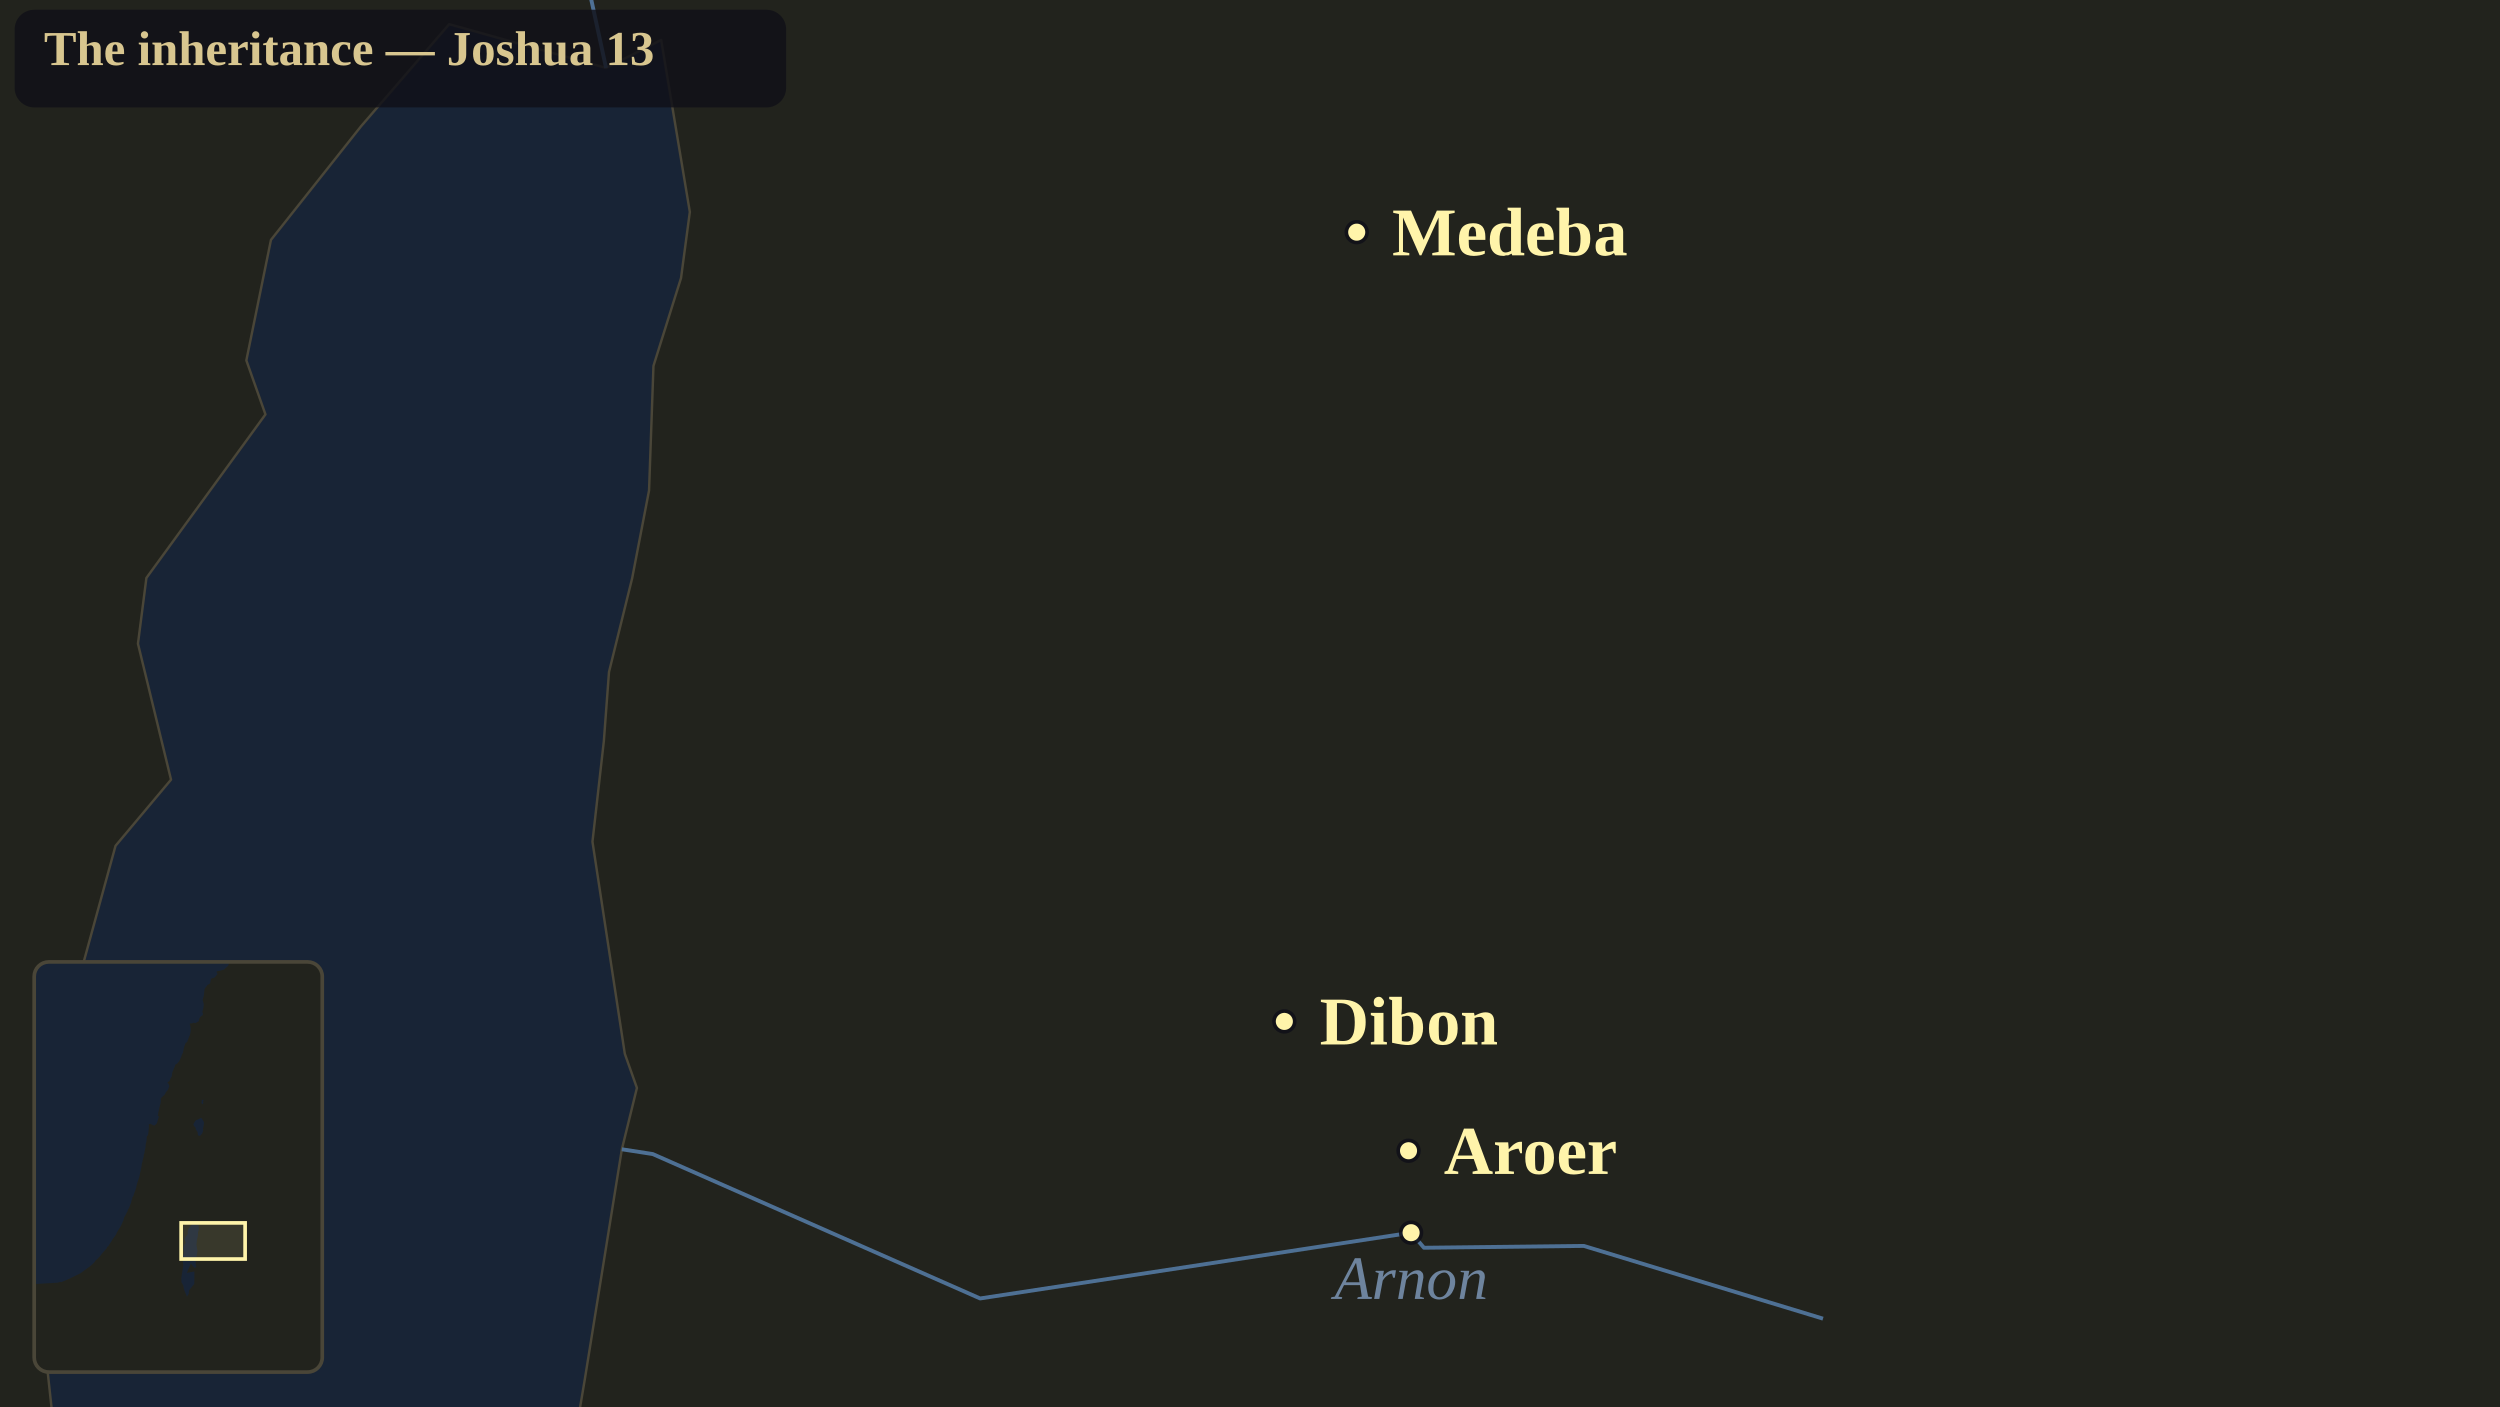
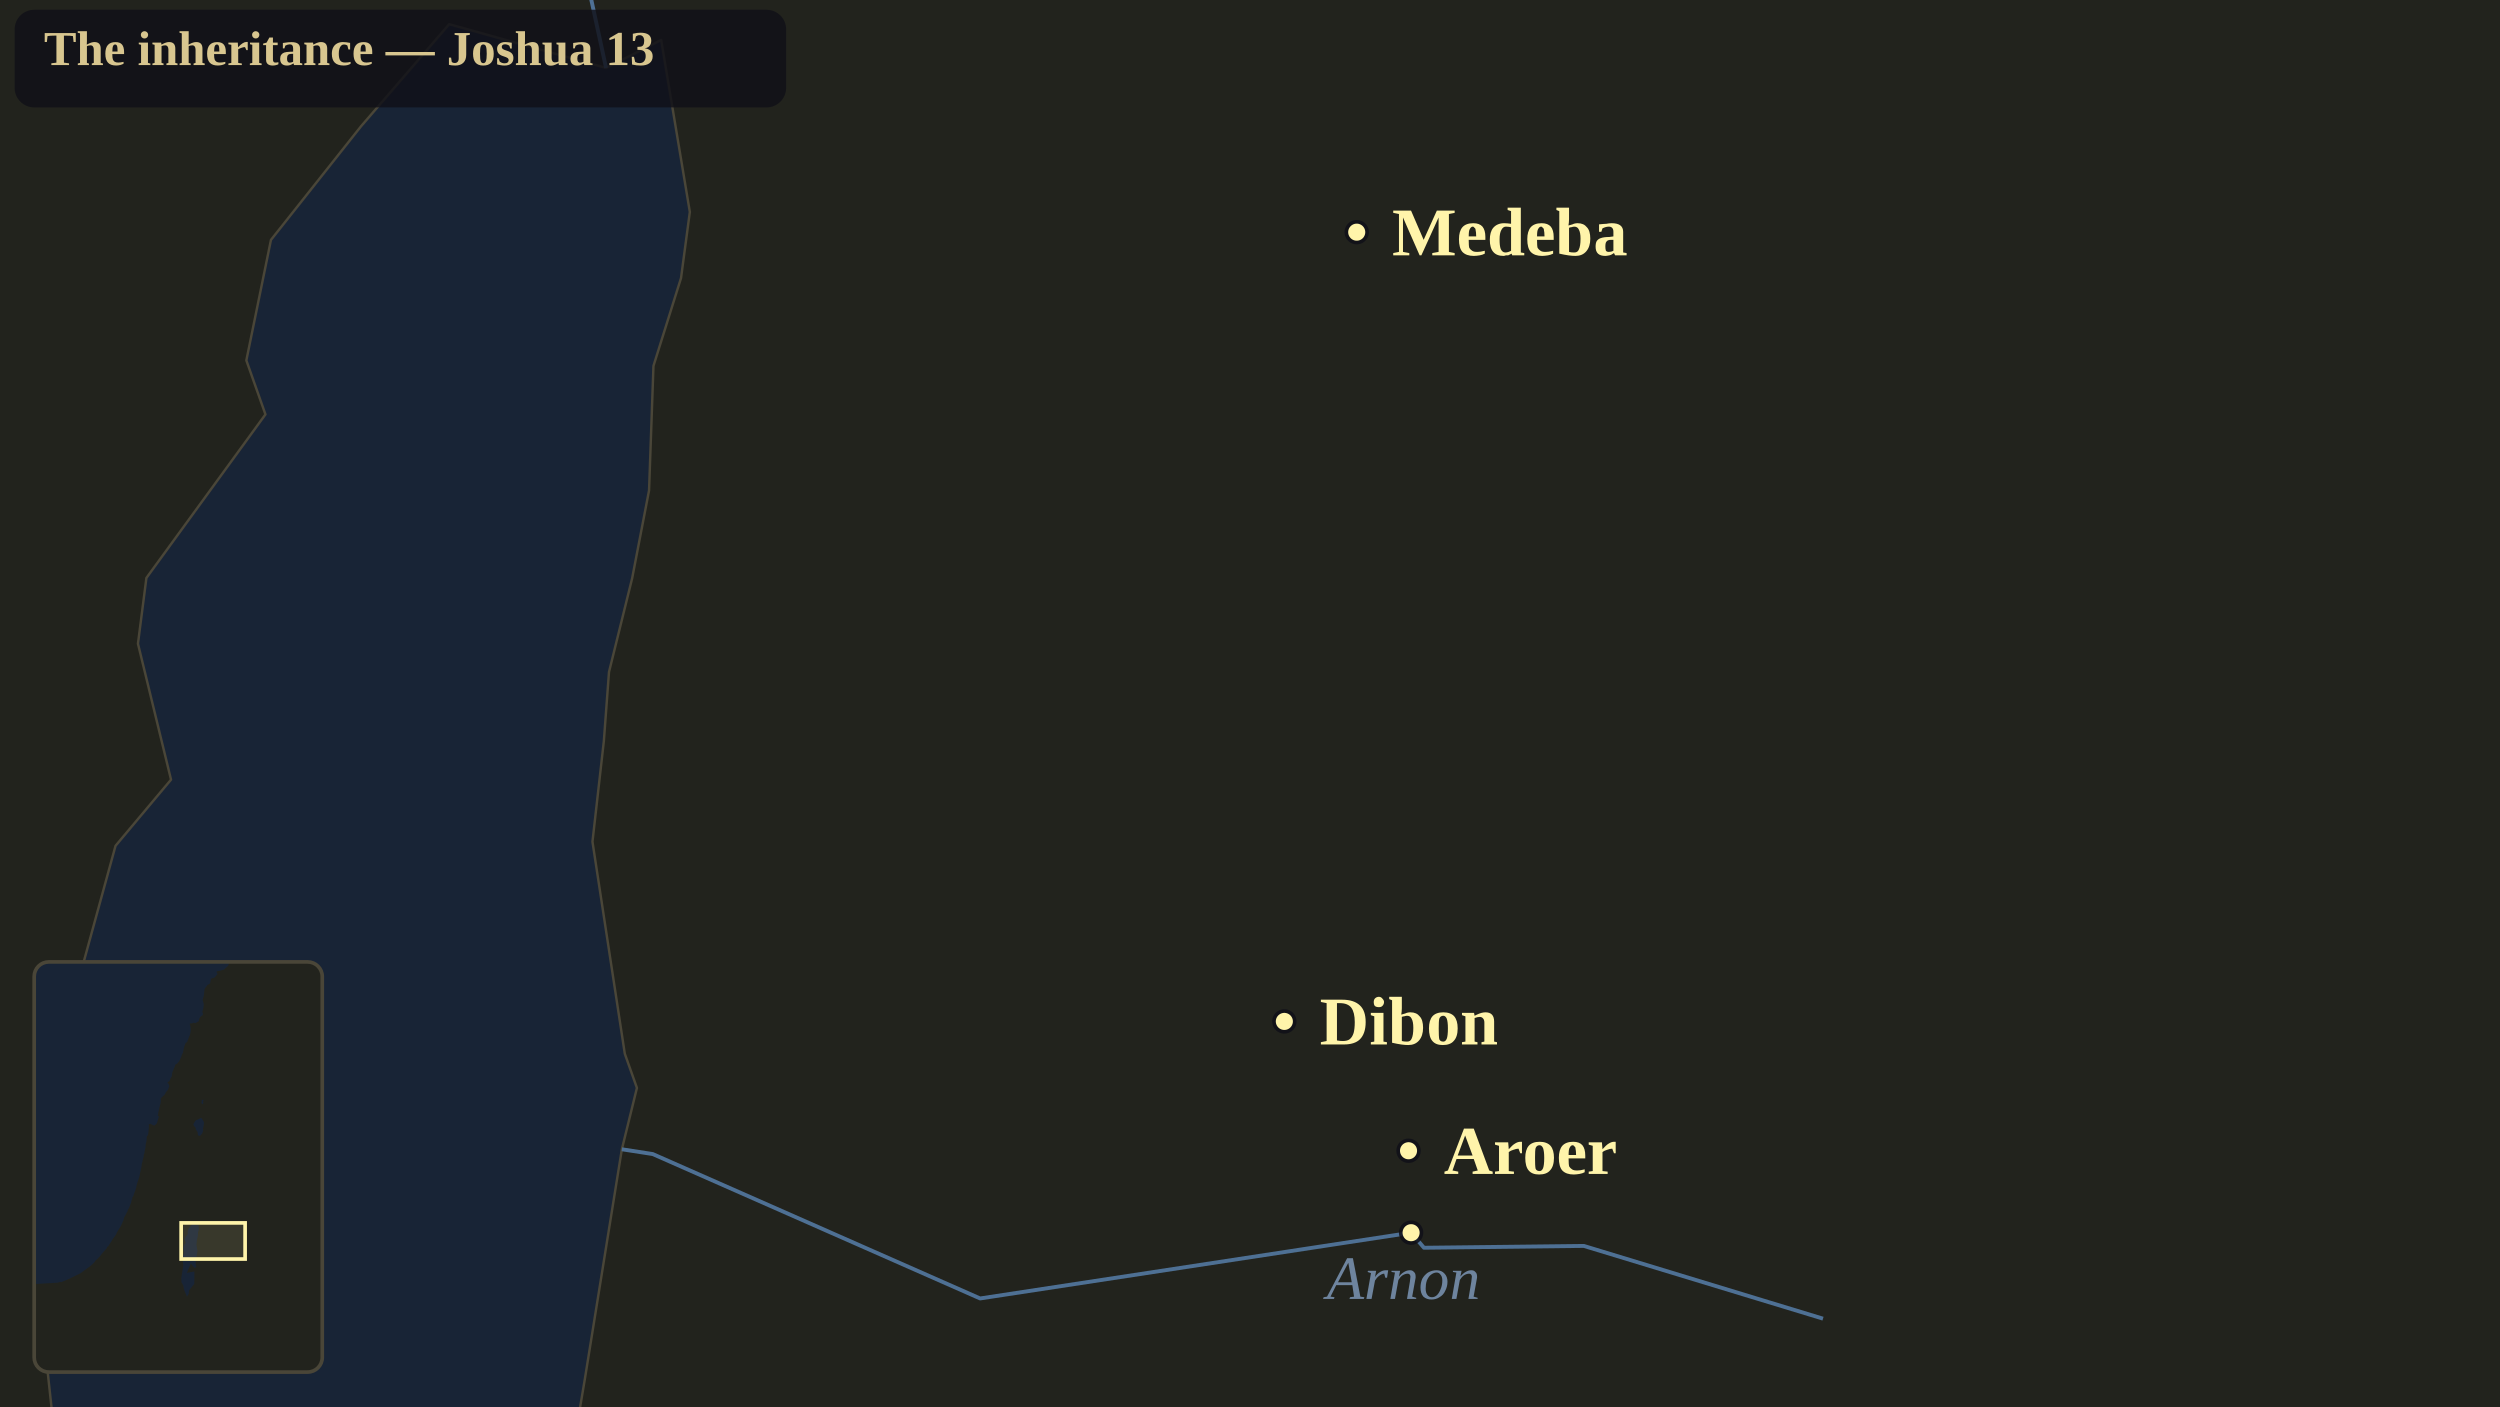
<svg xmlns="http://www.w3.org/2000/svg" viewBox="0 0 1024 576" width="1024" height="576" font-family="Georgia, 'Times New Roman', serif">
  <rect width="1024" height="576" fill="rgb(16,16,24)" />
  <g transform="translate(-2052.15 -4018.52)">
    <animateTransform attributeName="transform" type="translate" values="-2052.15 -4018.52;-2050.91 -4016.31;-2047.2 -4009.76;-2041.13 -3999.01;-2032.76 -3984.2;-2022.19 -3965.49;-2009.52 -3943.05;-1994.84 -3917.05;-1978.26 -3887.66;-1959.88 -3855.08;-1939.82 -3819.5;-1918.18 -3781.1;-1895.08 -3740.08;-1870.62 -3696.63;-1844.93 -3650.95;-1818.11 -3603.23;-1790.28 -3553.66;-1761.54 -3502.43;-1732 -3449.73;-1701.76 -3395.73;-1670.94 -3340.61;-1639.62 -3284.54;-1607.9 -3227.69;-1575.87 -3170.22;-1543.63 -3112.27;-1511.25 -3054;-1478.83 -2995.54;-1446.43 -2937.02;-1414.12 -2878.58;-1381.98 -2820.33;-1350.07 -2762.37;-1318.45 -2704.83;-1287.17 -2647.78;-1256.29 -2591.33;-1225.86 -2535.55;-1195.91 -2480.53;-1166.5 -2426.34;-1137.64 -2373.04;-1109.39 -2320.69;-1081.77 -2269.35;-1054.8 -2219.06;-1028.51 -2169.88;-1002.91 -2121.82;-978.03 -2074.94;-953.88 -2029.27;-930.48 -1984.82;-907.82 -1941.62;-885.92 -1899.7;-864.79 -1859.06;-844.42 -1819.73;-824.83 -1781.71;-806 -1745.01;-787.94 -1709.64;-770.65 -1675.6;-754.12 -1642.9;-738.35 -1611.55;-723.34 -1581.53;-709.06 -1552.86;-695.53 -1525.53;-682.73 -1499.55;-670.66 -1474.9;-659.3 -1451.61;-648.65 -1429.65;-638.71 -1409.05;-629.46 -1389.79;-620.9 -1371.88;-613.03 -1355.32;-605.83 -1340.13;-599.31 -1326.3;-593.46 -1313.85;-588.28 -1302.79;-583.77 -1293.13;-579.94 -1284.89;-576.78 -1278.09;-574.3 -1272.74;-572.52 -1268.89;-571.44 -1266.55;-571.07 -1265.76" dur="2.58s" begin="0s" fill="freeze" />
    <g transform="scale(15.05)">
      <animateTransform attributeName="transform" type="scale" values="15.05;15.043;15.02;14.984;14.934;14.87;14.795;14.707;14.607;14.497;14.377;14.247;14.108;13.962;13.807;13.646;13.479;13.307;13.129;12.947;12.762;12.573;12.382;12.189;11.995;11.8;11.604;11.408;11.213;11.019;10.826;10.634;10.444;10.257;10.072;9.89;9.711;9.535;9.363;9.194;9.029;8.868;8.711;8.558;8.409;8.265;8.125;7.989;7.858;7.732;7.61;7.493;7.38;7.272;7.168;7.069;6.974;6.884;6.799;6.718;6.641;6.569;6.501;6.437;6.378;6.323;6.272;6.226;6.183;6.146;6.112;6.083;6.058;6.037;6.021;6.009;6.002;6" dur="2.58s" begin="0s" fill="freeze" />
      <rect x="-211.32" y="-250" width="693.11" height="915" fill="rgb(24,36,54)" />
      <polygon points="132.45,-212.6 133.3,-210.7 134.4,-209 137.61,-211.1 139.47,-211.8 144.54,-212.3 152.91,-211.5 154.51,-213.5 158.06,-218.5 161.61,-223.5 164.57,-227.6 161.02,-228.4 159.42,-229.9 163.47,-231.6 166.26,-231.6 172.52,-231.5 173.87,-232.8 178.86,-237.2 183.17,-241.9 184.52,-243.1 187.31,-246.2 189.34,-247 193.48,-247.1 195.51,-246.7 199.06,-244.7 201.43,-241.7 203.79,-239.5 204.38,-238 206.24,-230.3 207.09,-223.6 207.93,-221 207.85,-218.3 205.57,-214.4 204.05,-214.7 202.86,-213.8 201.43,-212 199.65,-211.5 198.13,-210.3 193.56,-205.7 189.85,-202.9 186.13,-201.7 180.55,-196.2 175.65,-191.5 171.67,-186.8 172.43,-184 175.56,-179.1 179.96,-172.3 183.17,-167.3 184.18,-165.6 187.06,-159.5 186.21,-155.5 184.61,-149.4 182.07,-145.5 177.5,-141.2 175.48,-140.3 174.46,-140.8 173.36,-140.4 176.24,-133.6 176.66,-131.3 174.63,-125.9 171.33,-122.9 171.67,-118.7 171.25,-115.7 169.14,-114.4 166.35,-113.7 166.6,-112.9 167.78,-112.7 168.29,-111.8 168.12,-110.8 169.31,-110 170.32,-108.7 170.66,-107.4 170.32,-106.4 167.78,-105.1 169.22,-104.4 173.28,-104.4 177.76,-102.1 182.58,-96.6 183.17,-92.8 183.17,-91 183.51,-85.6 183.76,-81.3 184.27,-79.5 184.69,-73.2 183.76,-72.2 183.17,-69.9 181.9,-62 181.22,-59 179.87,-53.9 180.21,-48.9 179.7,-46.3 179.96,-43.7 181.14,-39 181.14,-36.8 181.56,-34.4 182.41,-32 184.44,-26.7 186.89,-21.3 187.9,-18.8 188.24,-16 187.82,-11 186.21,-6.3 181.56,-2.1 176.91,-0.9 175.73,-0.7 173.7,-0.1 174.88,2.6 171.76,6.2 167.95,7.5 166.94,12.5 164.15,14.2 161.11,18.3 161.02,19.5 160.52,23.9 160.26,25.7 159.08,30 159.92,33 160.26,35 159.84,38.7 158.66,43.1 159.25,43.7 159.42,45.7 158.74,46.5 156.71,47.9 156.04,49.2 155.36,50 155.27,51.7 154.68,52.8 151.47,54.6 149.44,54.2 147.67,55 146.57,54.9 145.64,55.1 145.3,55.7 145.64,56.3 145.98,57.3 146.31,58.8 146.4,62.6 145.81,66.4 143.69,71.7 142.68,74.5 140.82,76.1 139.38,80.2 138.12,86.1 136.93,88.5 136.09,91.3 133.89,95.5 131.78,97.8 130,98.8 129.66,100.2 126.87,106.9 126.28,111.1 124.59,114.2 124.17,115.6 122.82,117 121.97,117.4 121.8,118.3 122.9,119 123.66,121.8 122.31,125.2 119.86,128.5 118.76,130.6 115.21,133.9 114.45,135.7 114.6,136.2 114.65,137.39 114.25,140.19 113.22,144.05 112.61,147.04 112.06,149.08 111.82,151.23 111.28,153.07 111.55,153.06 112.61,154 110.52,160.92 109.98,161.69 108.69,162.73 107.86,163.56 106.04,162.99 103.71,161.59 102.49,161.96 101.88,162.51 102,164.39 101.52,170.31 101.24,172.63 100.65,174.15 100.07,174.47 99.6,175.64 99.62,178 99.25,180.81 98.59,183.26 98.47,186.11 97.37,191.04 97.23,192.89 96.29,194.77 96.6,195.93 95.81,198.57 95.35,200.39 95.04,202.14 94.34,204.75 94.27,205.42 94.09,207.03 93.87,208.14 93.03,211.94 91.77,218.19 90.93,220.64 89.33,225.48 88.78,227.64 88.57,229.08 87.72,231.94 86.71,234.61 86.49,235.22 86.15,235.95 85.75,237.54 85.46,238.47 84.48,239.64 84.29,241.36 83.57,242.83 83.05,245.38 80.92,250.81 80.37,251.97 79.73,252.72 79.37,254.26 76.15,260.26 75.34,261.97 75.3,263.47 74.22,265.53 73.72,266.97 71.78,270.89 68.13,276.79 67.29,278.81 65.65,281.31 63.77,283.72 59.34,290.9 58.78,291.78 57.57,292.48 57.32,293.66 52.89,298.58 49.92,302.42 48.86,303.47 47.82,304.58 45.27,306.88 44.05,308.67 42.99,309.75 40.57,312.11 39.79,312.67 29.34,320.36 16.1,326.83 8.76,329.81 7.36,329.6 7.02,329.92 4.78,330.43 -8.65,331.21 -22.07,332 -28.25,327.56 -47.36,323.17 -55.09,322.5 -61.31,326.56 -82.65,330.8 -103.98,335.03 -122.28,317.69 -130.08,318 -141.35,309.37 -152.2,300.33 -161.05,292.31 -161.39,292.5 -167.52,298.31 -188.2,300.88 -206.93,292.89 -295.84,292.89 -295.84,765 566.33,765 566.33,-350 132.45,-350" fill="rgb(34,35,29)" />
      <polygon points="157.36,155.38 158,155.67 160.23,159.36 160.41,159.83 160.48,160.89 160.18,163.06 159.99,164.06 159.7,165.97 159.4,166.44 159.61,168.47 159.42,169.33 159.21,170.19 158.22,172.53 157.83,172.69 156.36,174.37 155.46,174.36 154.11,173.84 154,173.2 153.89,172.67 153.84,171.58 153.72,170.83 153.11,169.22 152.24,168.33 151.89,167.47 151.57,166.34 151.49,165.64 151,164.92 150.08,164.36 149.45,162.86 149.24,162.5 149.37,161.67 149.85,161.06 150.05,160.57 151.21,158.5 152.17,157.81 154.26,156.89 155.27,156.31 155.93,156.06" fill="rgb(24,36,54)" />
      <polygon points="158.84,140.94 158.06,139.91 157.73,139.11 158.23,136.25 160.35,136.11 159.38,137.97 159.82,139.47 159.75,139.87 159.06,140.47" fill="rgb(24,36,54)" />
      <polygon points="152.85,268.86 154.35,268.1 155.13,272.78 154.89,274.58 154.14,276.97 154.02,280.36 153.56,282.75 152.93,285.3 152.79,287.18 152.48,289.92 153.36,295.69 153.69,296.62 153.28,298.29 152.27,304.56 151.7,307.94 151.75,310.39 151.75,311.81 152.57,313.94 150.22,314.61 146.51,310 142.28,320 150.29,318.49 150.31,324.36 150.18,331.64 144.66,338.64 144.26,342.36 142.44,345.25 139.32,337.75 139.1,336.51 138.56,333.94 138.57,333.5 136.53,329.79 136.42,325 138.5,312.18 137.52,303.12 138.98,299.75 139.44,298.83 138.48,293.75 139.5,290.03 141.01,288.23 140.11,284.53 140.34,282.74 143.58,278.29 143.06,276.82 143.73,273.54 146.18,270.45 148.58,267.67" fill="rgb(24,36,54)" />
      <g stroke-width="0.066" stroke-linejoin="round">
        <animate attributeName="stroke-width" values="0.066;0.066;0.067;0.067;0.067;0.067;0.068;0.068;0.068;0.069;0.070;0.070;0.071;0.072;0.072;0.073;0.074;0.075;0.076;0.077;0.078;0.080;0.081;0.082;0.083;0.085;0.086;0.088;0.089;0.091;0.092;0.094;0.096;0.097;0.099;0.101;0.103;0.105;0.107;0.109;0.111;0.113;0.115;0.117;0.119;0.121;0.123;0.125;0.127;0.129;0.131;0.133;0.136;0.138;0.140;0.141;0.143;0.145;0.147;0.149;0.151;0.152;0.154;0.155;0.157;0.158;0.159;0.161;0.162;0.163;0.164;0.164;0.165;0.166;0.166;0.166;0.167;0.167" dur="2.58s" begin="0s" fill="freeze" />
        <polygon points="157.36,155.38 158,155.67 160.23,159.36 160.41,159.83 160.48,160.89 160.18,163.06 159.99,164.06 159.7,165.97 159.4,166.44 159.61,168.47 159.42,169.33 159.21,170.19 158.22,172.53 157.83,172.69 156.36,174.37 155.46,174.36 154.11,173.84 154,173.2 153.89,172.67 153.84,171.58 153.72,170.83 153.11,169.22 152.24,168.33 151.89,167.47 151.57,166.34 151.49,165.64 151,164.92 150.08,164.36 149.45,162.86 149.24,162.5 149.37,161.67 149.85,161.06 150.05,160.57 151.21,158.5 152.17,157.81 154.26,156.89 155.27,156.31 155.93,156.06" fill="none" stroke="rgb(74,70,56)" />
        <polygon points="158.84,140.94 158.06,139.91 157.73,139.11 158.23,136.25 160.35,136.11 159.38,137.97 159.82,139.47 159.75,139.87 159.06,140.47" fill="none" stroke="rgb(74,70,56)" />
        <polygon points="152.85,268.86 154.35,268.1 155.13,272.78 154.89,274.58 154.14,276.97 154.02,280.36 153.56,282.75 152.93,285.3 152.79,287.18 152.48,289.92 153.36,295.69 153.69,296.62 153.28,298.29 152.27,304.56 151.7,307.94 151.75,310.39 151.75,311.81 152.57,313.94 150.22,314.61 146.51,310 142.28,320 150.29,318.49 150.31,324.36 150.18,331.64 144.66,338.64 144.26,342.36 142.44,345.25 139.32,337.75 139.1,336.51 138.56,333.94 138.57,333.5 136.53,329.79 136.42,325 138.5,312.18 137.52,303.12 138.98,299.75 139.44,298.83 138.48,293.75 139.5,290.03 141.01,288.23 140.11,284.53 140.34,282.74 143.58,278.29 143.06,276.82 143.73,273.54 146.18,270.45 148.58,267.67" fill="none" stroke="rgb(74,70,56)" />
      </g>
      <g stroke-width="0.133" stroke-linejoin="round">
        <animate attributeName="stroke-width" values="0.133;0.133;0.133;0.133;0.134;0.134;0.135;0.136;0.137;0.138;0.139;0.140;0.142;0.143;0.145;0.147;0.148;0.150;0.152;0.154;0.157;0.159;0.162;0.164;0.167;0.169;0.172;0.175;0.178;0.182;0.185;0.188;0.191;0.195;0.199;0.202;0.206;0.210;0.214;0.218;0.222;0.226;0.230;0.234;0.238;0.242;0.246;0.250;0.255;0.259;0.263;0.267;0.271;0.275;0.279;0.283;0.287;0.291;0.294;0.298;0.301;0.304;0.308;0.311;0.314;0.316;0.319;0.321;0.323;0.325;0.327;0.329;0.330;0.331;0.332;0.333;0.333;0.333" dur="2.58s" begin="0s" fill="freeze" />
        <polyline points="132.45,-212.6 133.3,-210.7 134.4,-209 137.61,-211.1 139.47,-211.8 144.54,-212.3 152.91,-211.5 154.51,-213.5 158.06,-218.5 161.61,-223.5 164.57,-227.6 161.02,-228.4 159.42,-229.9 163.47,-231.6 166.26,-231.6 172.52,-231.5 173.87,-232.8 178.86,-237.2 183.17,-241.9 184.52,-243.1 187.31,-246.2 189.34,-247 193.48,-247.1 195.51,-246.7 199.06,-244.7 201.43,-241.7 203.79,-239.5 204.38,-238 206.24,-230.3 207.09,-223.6 207.93,-221 207.85,-218.3 205.57,-214.4 204.05,-214.7 202.86,-213.8 201.43,-212 199.65,-211.5 198.13,-210.3 193.56,-205.7 189.85,-202.9 186.13,-201.7 180.55,-196.2 175.65,-191.5 171.67,-186.8 172.43,-184 175.56,-179.1 179.96,-172.3 183.17,-167.3 184.18,-165.6 187.06,-159.5 186.21,-155.5 184.61,-149.4 182.07,-145.5 177.5,-141.2 175.48,-140.3 174.46,-140.8 173.36,-140.4 176.24,-133.6 176.66,-131.3 174.63,-125.9 171.33,-122.9 171.67,-118.7 171.25,-115.7 169.14,-114.4 166.35,-113.7 166.6,-112.9 167.78,-112.7 168.29,-111.8 168.12,-110.8 169.31,-110 170.32,-108.7 170.66,-107.4 170.32,-106.4 167.78,-105.1 169.22,-104.4 173.28,-104.4 177.76,-102.1 182.58,-96.6 183.17,-92.8 183.17,-91 183.51,-85.6 183.76,-81.3 184.27,-79.5 184.69,-73.2 183.76,-72.2 183.17,-69.9 181.9,-62 181.22,-59 179.87,-53.9 180.21,-48.9 179.7,-46.3 179.96,-43.7 181.14,-39 181.14,-36.8 181.56,-34.4 182.41,-32 184.44,-26.7 186.89,-21.3 187.9,-18.8 188.24,-16 187.82,-11 186.21,-6.3 181.56,-2.1 176.91,-0.9 175.73,-0.7 173.7,-0.1 174.88,2.6 171.76,6.2 167.95,7.5 166.94,12.5 164.15,14.2 161.11,18.3 161.02,19.5 160.52,23.9 160.26,25.7 159.08,30 159.92,33 160.26,35 159.84,38.7 158.66,43.1 159.25,43.7 159.42,45.7 158.74,46.5 156.71,47.9 156.04,49.2 155.36,50 155.27,51.7 154.68,52.8 151.47,54.6 149.44,54.2 147.67,55 146.57,54.9 145.64,55.1 145.3,55.7 145.64,56.3 145.98,57.3 146.31,58.8 146.4,62.6 145.81,66.4 143.69,71.7 142.68,74.5 140.82,76.1 139.38,80.2 138.12,86.1 136.93,88.5 136.09,91.3 133.89,95.5 131.78,97.8 130,98.8 129.66,100.2 126.87,106.9 126.28,111.1 124.59,114.2 124.17,115.6 122.82,117 121.97,117.4 121.8,118.3 122.9,119 123.66,121.8 122.31,125.2 119.86,128.5 118.76,130.6 115.21,133.9 114.45,135.7 114.6,136.2 114.65,137.39 114.25,140.19 113.22,144.05 112.61,147.04 112.06,149.08 111.82,151.23 111.28,153.07 111.55,153.06 112.61,154 110.52,160.92 109.98,161.69 108.69,162.73 107.86,163.56 106.04,162.99 103.71,161.59 102.49,161.96 101.88,162.51 102,164.39 101.52,170.31 101.24,172.63 100.65,174.15 100.07,174.47 99.6,175.64 99.62,178 99.25,180.81 98.59,183.26 98.47,186.11 97.37,191.04 97.23,192.89 96.29,194.77 96.6,195.93 95.81,198.57 95.35,200.39 95.04,202.14 94.34,204.75 94.27,205.42 94.09,207.03 93.87,208.14 93.03,211.94 91.77,218.19 90.93,220.64 89.33,225.48 88.78,227.64 88.57,229.08 87.72,231.94 86.71,234.61 86.49,235.22 86.15,235.95 85.75,237.54 85.46,238.47 84.48,239.64 84.29,241.36 83.57,242.83 83.05,245.38 80.92,250.81 80.37,251.97 79.73,252.72 79.37,254.26 76.15,260.26 75.34,261.97 75.3,263.47 74.22,265.53 73.72,266.97 71.78,270.89 68.13,276.79 67.29,278.81 65.65,281.31 63.77,283.72 59.34,290.9 58.78,291.78 57.57,292.48 57.32,293.66 52.89,298.58 49.92,302.42 48.86,303.47 47.82,304.58 45.27,306.88 44.05,308.67 42.99,309.75 40.57,312.11 39.79,312.67 29.34,320.36 16.1,326.83 8.76,329.81 7.36,329.6 7.02,329.92 4.78,330.43 -8.65,331.21 -22.07,332 -28.25,327.56 -47.36,323.17 -55.09,322.5 -61.31,326.56 -82.65,330.8 -103.98,335.03 -122.28,317.69 -130.08,318 -141.35,309.37 -152.2,300.33 -161.05,292.31 -161.39,292.5 -167.52,298.31 -188.2,300.88 -206.93,292.89" fill="none" stroke="rgb(74,70,56)" />
      </g>
      <g stroke-width="0.106" stroke-linejoin="round">
        <animate attributeName="stroke-width" values="0.106;0.106;0.107;0.107;0.107;0.108;0.108;0.109;0.110;0.110;0.111;0.112;0.113;0.115;0.116;0.117;0.119;0.120;0.122;0.124;0.125;0.127;0.129;0.131;0.133;0.136;0.138;0.140;0.143;0.145;0.148;0.150;0.153;0.156;0.159;0.162;0.165;0.168;0.171;0.174;0.177;0.180;0.184;0.187;0.190;0.194;0.197;0.200;0.204;0.207;0.210;0.214;0.217;0.220;0.223;0.226;0.229;0.232;0.235;0.238;0.241;0.244;0.246;0.249;0.251;0.253;0.255;0.257;0.259;0.260;0.262;0.263;0.264;0.265;0.266;0.266;0.267;0.267" dur="2.58s" begin="0s" fill="freeze" />
        <polyline points="163.79,103.59 162.53,104.14 159.87,112.99 158.36,117.73 158.45,121.18 158.44,122.48 158,126.33" fill="none" stroke="rgb(78,112,148)" />
        <polyline points="160.77,120.1 159.64,122 158.57,125.41 158,126.33" fill="none" stroke="rgb(78,112,148)" />
        <polyline points="164.36,120.16 163.3,120.9 159.81,123.36 159.16,125.13 158.57,125.41" fill="none" stroke="rgb(78,112,148)" />
        <polyline points="158,126.33 157.85,126.67 157.19,127.78 157.15,134.67 158.84,140.94 158.77,142.78 158.77,143.97 158.86,149.19 158.27,151.82 158.55,152.8 157.49,154.85 157.36,155.38" fill="none" stroke="rgb(78,112,148)" />
        <polyline points="154.11,173.84 153.25,174.77 153.14,176.11 153.36,180.22 153.39,182.53 154.26,185.94 153.31,188.33 154.31,195.31 153.68,200.89 152.74,203.59 152.5,206.11 151.98,208.53 152.9,209.97 152.94,213.03 153.14,217.64 153.15,219.84 153.16,225.84 151.56,233.47 150.89,234.74 151.85,245.84 151.24,257.06 151.37,257.58 151.85,261.29 151.99,264.89 152.85,268.86" fill="none" stroke="rgb(78,112,148)" />
        <polyline points="179.31,171.58 177.76,172.03 176.71,172.49 172.26,170.69 169.1,170.83 164.25,174.1 161.9,176.6 160.32,177.06 153.36,180.22" fill="none" stroke="rgb(78,112,148)" />
        <polyline points="183.68,251.56 184.78,249.95 188.16,246.2 194.11,243.22 196.17,236.26 196.57,231.93 190.94,224.61 181.29,222.46 178.76,223.44 173.13,225.96 163.69,226.44 160.52,225.52 154.81,230.79 151.56,233.47" fill="none" stroke="rgb(78,112,148)" />
        <polyline points="185.97,302.9 179.46,300.92 175.11,300.97 174.76,300.56 163.03,302.35 154.12,298.42 153.28,298.29" fill="none" stroke="rgb(78,112,148)" />
        <polyline points="182.14,359.5 179.26,356.07 174.38,351.86 171.51,350.59 169.65,349.43 165.96,347.73 163.37,347.97 159.77,346.81 157.5,344.94 144.66,338.64" fill="none" stroke="rgb(78,112,148)" />
        <polyline points="131.37,197.17 126.79,186.67 119.9,179.63 114.93,176.47 113.92,172.51 112.64,170.48 110.66,166.33 107.86,163.56" fill="none" stroke="rgb(78,112,148)" />
        <polyline points="99.47,234.56 98.54,233.81 98.14,232.27 97.09,232.61 94.67,233.44 89.48,235.36 88.9,235.03 88.23,235.2 86.71,234.61" fill="none" stroke="rgb(78,112,148)" />
        <polyline points="32.94,362.22 31.06,361.19 22.82,356 12.75,347.11 4.78,330.43" fill="none" stroke="rgb(78,112,148)" />
      </g>
      <g stroke-width="0.664" stroke-linecap="round">
        <animate attributeName="stroke-width" values="0.664;0.665;0.666;0.667;0.670;0.672;0.676;0.680;0.685;0.690;0.696;0.702;0.709;0.716;0.724;0.733;0.742;0.752;0.762;0.772;0.784;0.795;0.808;0.820;0.834;0.847;0.862;0.877;0.892;0.908;0.924;0.940;0.957;0.975;0.993;1.011;1.030;1.049;1.068;1.088;1.108;1.128;1.148;1.169;1.189;1.210;1.231;1.252;1.273;1.293;1.314;1.335;1.355;1.375;1.395;1.415;1.434;1.453;1.471;1.489;1.506;1.522;1.538;1.554;1.568;1.582;1.594;1.606;1.617;1.627;1.636;1.644;1.651;1.656;1.661;1.664;1.666;1.667" dur="2.58s" begin="0s" fill="freeze" />
        <path d="M174.69 298.33h0" stroke="rgb(16,16,24)" stroke-opacity="0.85">
          <animate attributeName="opacity" values="1;0" begin="0.00s" dur="0.45s" fill="freeze" calcMode="spline" keyTimes="0;1" keySplines="0.42 0 0.58 1" />
        </path>
        <path d="M174.76 300.56h0" stroke="rgb(16,16,24)" stroke-opacity="0.85">
          <animate attributeName="opacity" values="1;0" begin="0.00s" dur="0.45s" fill="freeze" calcMode="spline" keyTimes="0;1" keySplines="0.42 0 0.58 1" />
        </path>
        <path d="M173.28 273.33h0" stroke="rgb(16,16,24)" stroke-opacity="0.85">
          <animate attributeName="opacity" values="1;0" begin="0.00s" dur="0.45s" fill="freeze" calcMode="spline" keyTimes="0;1" keySplines="0.42 0 0.58 1" />
        </path>
        <path d="M171.31 294.81h0" stroke="rgb(16,16,24)" stroke-opacity="0.85">
          <animate attributeName="opacity" values="1;0" begin="0.00s" dur="0.45s" fill="freeze" calcMode="spline" keyTimes="0;1" keySplines="0.42 0 0.58 1" />
        </path>
      </g>
      <g stroke-width="0.465" stroke-linecap="round">
        <animate attributeName="stroke-width" values="0.465;0.465;0.466;0.467;0.469;0.471;0.473;0.476;0.479;0.483;0.487;0.491;0.496;0.501;0.507;0.513;0.519;0.526;0.533;0.541;0.549;0.557;0.565;0.574;0.584;0.593;0.603;0.614;0.624;0.635;0.647;0.658;0.670;0.682;0.695;0.708;0.721;0.734;0.748;0.761;0.775;0.789;0.804;0.818;0.832;0.847;0.862;0.876;0.891;0.905;0.920;0.934;0.949;0.963;0.977;0.990;1.004;1.017;1.030;1.042;1.054;1.066;1.077;1.087;1.098;1.107;1.116;1.124;1.132;1.139;1.145;1.151;1.156;1.159;1.163;1.165;1.166;1.167" dur="2.58s" begin="0s" fill="freeze" />
        <path d="M174.69 298.33h0" stroke="rgb(255,244,170)">
          <animate attributeName="opacity" values="1;0" begin="0.00s" dur="0.45s" fill="freeze" calcMode="spline" keyTimes="0;1" keySplines="0.42 0 0.58 1" />
        </path>
        <path d="M174.76 300.56h0" stroke="rgb(255,244,170)">
          <animate attributeName="opacity" values="1;0" begin="0.00s" dur="0.45s" fill="freeze" calcMode="spline" keyTimes="0;1" keySplines="0.42 0 0.58 1" />
        </path>
        <path d="M173.28 273.33h0" stroke="rgb(255,244,170)">
          <animate attributeName="opacity" values="1;0" begin="0.00s" dur="0.45s" fill="freeze" calcMode="spline" keyTimes="0;1" keySplines="0.42 0 0.58 1" />
        </path>
        <path d="M171.31 294.81h0" stroke="rgb(255,244,170)">
          <animate attributeName="opacity" values="1;0" begin="0.00s" dur="0.45s" fill="freeze" calcMode="spline" keyTimes="0;1" keySplines="0.42 0 0.58 1" />
        </path>
      </g>
      <g stroke-width="0.664" stroke-linecap="round">
        <animate attributeName="stroke-width" values="0.664;0.665;0.666;0.667;0.670;0.672;0.676;0.680;0.685;0.690;0.696;0.702;0.709;0.716;0.724;0.733;0.742;0.752;0.762;0.772;0.784;0.795;0.808;0.820;0.834;0.847;0.862;0.877;0.892;0.908;0.924;0.940;0.957;0.975;0.993;1.011;1.030;1.049;1.068;1.088;1.108;1.128;1.148;1.169;1.189;1.210;1.231;1.252;1.273;1.293;1.314;1.335;1.355;1.375;1.395;1.415;1.434;1.453;1.471;1.489;1.506;1.522;1.538;1.554;1.568;1.582;1.594;1.606;1.617;1.627;1.636;1.644;1.651;1.656;1.661;1.664;1.666;1.667" dur="2.58s" begin="0s" fill="freeze" />
        <path d="M174.03 264.92h0" stroke="rgb(16,16,24)" stroke-opacity="0.85" opacity="0">
          <animate attributeName="opacity" values="0;1" begin="4.00s" dur="0.50s" fill="freeze" calcMode="spline" keyTimes="0;1" keySplines="0.42 0 0.58 1" />
        </path>
      </g>
      <g stroke-width="0.465" stroke-linecap="round">
        <animate attributeName="stroke-width" values="0.465;0.465;0.466;0.467;0.469;0.471;0.473;0.476;0.479;0.483;0.487;0.491;0.496;0.501;0.507;0.513;0.519;0.526;0.533;0.541;0.549;0.557;0.565;0.574;0.584;0.593;0.603;0.614;0.624;0.635;0.647;0.658;0.670;0.682;0.695;0.708;0.721;0.734;0.748;0.761;0.775;0.789;0.804;0.818;0.832;0.847;0.862;0.876;0.891;0.905;0.920;0.934;0.949;0.963;0.977;0.990;1.004;1.017;1.030;1.042;1.054;1.066;1.077;1.087;1.098;1.107;1.116;1.124;1.132;1.139;1.145;1.151;1.156;1.159;1.163;1.165;1.166;1.167" dur="2.58s" begin="0s" fill="freeze" />
        <path d="M174.03 264.92h0" stroke="rgb(255,244,170)" opacity="0">
          <animate attributeName="opacity" values="0;1" begin="4.00s" dur="0.50s" fill="freeze" calcMode="spline" keyTimes="0;1" keySplines="0.42 0 0.58 1" />
        </path>
      </g>
      <g font-size="1.674">
        <animate attributeName="font-size" values="1.674;1.675;1.678;1.682;1.687;1.695;1.703;1.714;1.725;1.738;1.753;1.769;1.786;1.805;1.825;1.847;1.870;1.894;1.919;1.946;1.975;2.004;2.035;2.067;2.101;2.136;2.172;2.209;2.247;2.287;2.328;2.370;2.413;2.457;2.502;2.548;2.595;2.643;2.692;2.741;2.791;2.842;2.893;2.945;2.997;3.049;3.102;3.154;3.207;3.259;3.311;3.363;3.415;3.465;3.516;3.565;3.613;3.660;3.707;3.751;3.795;3.836;3.877;3.915;3.951;3.986;4.018;4.048;4.075;4.101;4.123;4.143;4.160;4.174;4.185;4.193;4.198;4.200" dur="2.58s" begin="0s" fill="freeze" />
        <text x="174.76" y="300.56" dy="0.444em" text-anchor="middle" dominant-baseline="text-before-edge" fill="rgb(110,132,158)" font-style="italic">Arnon<animate attributeName="opacity" values="1;0" begin="0.00s" dur="0.45s" fill="freeze" calcMode="spline" keyTimes="0;1" keySplines="0.42 0 0.58 1" />
+           <animate attributeName="x" values="174.76;174.76" dur="2.58s" begin="0s" fill="freeze" />
        </text>
      </g>
      <g font-size="1.860">
        <animate attributeName="font-size" values="1.860;1.861;1.864;1.869;1.875;1.883;1.893;1.904;1.917;1.931;1.948;1.965;1.985;2.005;2.028;2.052;2.077;2.104;2.133;2.163;2.194;2.227;2.261;2.297;2.334;2.373;2.413;2.454;2.497;2.541;2.586;2.633;2.681;2.730;2.780;2.831;2.883;2.937;2.991;3.046;3.101;3.158;3.214;3.272;3.330;3.388;3.446;3.505;3.563;3.621;3.679;3.737;3.794;3.850;3.906;3.961;4.015;4.067;4.118;4.168;4.216;4.263;4.307;4.350;4.390;4.429;4.464;4.498;4.528;4.556;4.581;4.603;4.622;4.638;4.650;4.659;4.665;4.667" dur="2.58s" begin="0s" fill="freeze" />
        <text x="174.69" y="298.33" dx="0.517em" text-anchor="start" dominant-baseline="central" fill="rgb(255,244,170)" font-weight="bold">Aroer<animate attributeName="opacity" values="1;0" begin="0.00s" dur="0.45s" fill="freeze" calcMode="spline" keyTimes="0;1" keySplines="0.42 0 0.58 1" />
+           <animate attributeName="x" values="174.69;174.69" dur="2.58s" begin="0s" fill="freeze" />
        </text>
        <text x="173.28" y="273.33" dx="0.517em" text-anchor="start" dominant-baseline="central" fill="rgb(255,244,170)" font-weight="bold">Medeba<animate attributeName="opacity" values="1;0" begin="0.00s" dur="0.45s" fill="freeze" calcMode="spline" keyTimes="0;1" keySplines="0.42 0 0.58 1" />
+           <animate attributeName="x" values="173.28;173.28" dur="2.58s" begin="0s" fill="freeze" />
        </text>
        <text x="171.31" y="294.81" dx="0.517em" text-anchor="start" dominant-baseline="central" fill="rgb(255,244,170)" font-weight="bold">Dibon<animate attributeName="opacity" values="1;0" begin="0.00s" dur="0.45s" fill="freeze" calcMode="spline" keyTimes="0;1" keySplines="0.42 0 0.58 1" />
+           <animate attributeName="x" values="171.31;171.31" dur="2.58s" begin="0s" fill="freeze" />
        </text>
      </g>
      <g font-size="1.495">
        <animate attributeName="font-size" values="1.495;1.496;1.498;1.502;1.507;1.513;1.521;1.530;1.540;1.552;1.565;1.579;1.595;1.612;1.630;1.649;1.669;1.691;1.714;1.738;1.763;1.790;1.817;1.846;1.876;1.907;1.939;1.972;2.007;2.042;2.078;2.116;2.154;2.194;2.234;2.275;2.317;2.360;2.403;2.447;2.492;2.537;2.583;2.629;2.676;2.722;2.769;2.816;2.863;2.910;2.957;3.003;3.049;3.094;3.139;3.183;3.226;3.268;3.309;3.349;3.388;3.425;3.461;3.495;3.528;3.559;3.587;3.614;3.639;3.661;3.681;3.699;3.714;3.727;3.737;3.744;3.749;3.750" dur="2.58s" begin="0s" fill="freeze" />
        <text x="200.33" y="257" text-anchor="middle" dominant-baseline="central" fill="rgb(216,198,143)" font-style="italic" opacity="0">Ammon<animate attributeName="opacity" values="0;1" begin="6.05s" dur="0.50s" fill="freeze" calcMode="spline" keyTimes="0;1" keySplines="0.42 0 0.58 1" />
        </text>
      </g>
      <g font-size="1.860">
        <animate attributeName="font-size" values="1.860;1.861;1.864;1.869;1.875;1.883;1.893;1.904;1.917;1.931;1.948;1.965;1.985;2.005;2.028;2.052;2.077;2.104;2.133;2.163;2.194;2.227;2.261;2.297;2.334;2.373;2.413;2.454;2.497;2.541;2.586;2.633;2.681;2.730;2.780;2.831;2.883;2.937;2.991;3.046;3.101;3.158;3.214;3.272;3.330;3.388;3.446;3.505;3.563;3.621;3.679;3.737;3.794;3.850;3.906;3.961;4.015;4.067;4.118;4.168;4.216;4.263;4.307;4.350;4.390;4.429;4.464;4.498;4.528;4.556;4.581;4.603;4.622;4.638;4.650;4.659;4.665;4.667" dur="2.58s" begin="0s" fill="freeze" />
        <text x="174.03" y="264.92" dx="0.517em" text-anchor="start" dominant-baseline="central" fill="rgb(255,244,170)" font-weight="bold" opacity="0">Heshbon<animate attributeName="opacity" values="0;1" begin="4.00s" dur="0.50s" fill="freeze" calcMode="spline" keyTimes="0;1" keySplines="0.42 0 0.58 1" />
+           <animate attributeName="x" values="174.03;174.03" dur="2.58s" begin="0s" fill="freeze" />
        </text>
      </g>
    </g>
  </g>
  <rect x="6" y="4" width="316" height="40" rx="8" fill="rgb(16,16,24)" fill-opacity="0.82" />
  <text x="18" y="14" font-size="20" font-weight="bold" fill="rgb(216,198,143)" dominant-baseline="text-before-edge">The inheritance — Joshua 13</text>
  <g opacity="0.00">
    <animate attributeName="opacity" values="0.00;0.00;0.00;0.00;0.00;0.00;0.00;0.00;0.00;0.00;0.00;0.00;0.01;0.04;0.07;0.11;0.14;0.18;0.22;0.26;0.29;0.33;0.38;0.42;0.46;0.50;0.54;0.58;0.62;0.66;0.71;0.75;0.79;0.83;0.86;0.90;0.94;0.98;1.00;1.00;1.00;1.00;1.00;1.00;1.00;1.00;1.00;1.00;1.00;1.00;1.00;1.00;1.00;1.00;1.00;1.00;1.00;1.00;1.00;1.00;1.00;1.00;1.00;1.00;1.00;1.00;1.00;1.00;1.00;1.00;1.00;1.00;1.00;1.00;1.00;1.00;1.00;1.00" dur="2.58s" begin="0s" fill="freeze" />
    <g stroke="rgb(16,16,24)" stroke-opacity="0.85" stroke-linecap="round" stroke-linejoin="round" stroke-width="6" fill="none">
      <line x1="994" y1="518" x2="994" y2="494" />
      <polyline points="989,502 994,494 999,502" />
      <line x1="734.8" y1="556" x2="1006" y2="556">
        <animate attributeName="x1" values="734.8;735.0;735.4;736.0;736.9;738.1;739.4;741.0;742.8;744.8;747.0;749.3;751.8;754.4;757.2;760.1;763.1;766.2;769.4;772.7;776.1;779.5;782.9;786.4;789.9;793.4;796.9;800.4;804.0;807.5;810.9;814.4;817.8;821.2;824.5;827.8;831.0;834.2;837.3;840.3;843.3;846.2;849.1;851.8;854.5;857.1;859.6;862.0;864.4;866.7;868.9;871.0;873.0;875.0;876.8;878.6;880.3;882.0;883.5;885.0;886.3;887.6;888.9;890.0;891.1;892.1;893.0;893.8;894.6;895.3;895.9;896.4;896.9;897.2;897.5;897.7;897.8;897.9" dur="2.58s" begin="0s" fill="freeze" />
      </line>
      <line x1="1006" y1="552" x2="1006" y2="560" />
      <g transform="translate(734.8 0)">
        <animateTransform attributeName="transform" type="translate" values="734.8 0;735.0 0;735.4 0;736.0 0;736.9 0;738.1 0;739.4 0;741.0 0;742.8 0;744.8 0;747.0 0;749.3 0;751.8 0;754.4 0;757.2 0;760.1 0;763.1 0;766.2 0;769.4 0;772.7 0;776.1 0;779.5 0;782.9 0;786.4 0;789.9 0;793.4 0;796.9 0;800.4 0;804.0 0;807.5 0;810.9 0;814.4 0;817.8 0;821.2 0;824.5 0;827.8 0;831.0 0;834.2 0;837.3 0;840.3 0;843.3 0;846.2 0;849.1 0;851.8 0;854.5 0;857.1 0;859.6 0;862.0 0;864.4 0;866.7 0;868.9 0;871.0 0;873.0 0;875.0 0;876.8 0;878.6 0;880.3 0;882.0 0;883.5 0;885.0 0;886.3 0;887.6 0;888.9 0;890.0 0;891.1 0;892.1 0;893.0 0;893.8 0;894.6 0;895.3 0;895.9 0;896.4 0;896.9 0;897.2 0;897.5 0;897.7 0;897.8 0;897.9 0" dur="2.58s" begin="0s" fill="freeze" />
        <line x1="0" y1="552" x2="0" y2="560" />
      </g>
    </g>
    <g stroke="rgb(140,130,100)" stroke-width="2" fill="none">
      <line x1="994" y1="518" x2="994" y2="494" />
      <polyline points="989,502 994,494 999,502" />
      <line x1="734.8" y1="556" x2="1006" y2="556">
        <animate attributeName="x1" values="734.8;735.0;735.4;736.0;736.9;738.1;739.4;741.0;742.8;744.8;747.0;749.3;751.8;754.4;757.2;760.1;763.1;766.2;769.4;772.7;776.1;779.5;782.9;786.4;789.9;793.4;796.9;800.4;804.0;807.5;810.9;814.4;817.8;821.2;824.5;827.8;831.0;834.2;837.3;840.3;843.3;846.2;849.1;851.8;854.5;857.1;859.6;862.0;864.4;866.7;868.9;871.0;873.0;875.0;876.8;878.6;880.3;882.0;883.5;885.0;886.3;887.6;888.9;890.0;891.1;892.1;893.0;893.8;894.6;895.3;895.9;896.4;896.9;897.2;897.5;897.7;897.8;897.9" dur="2.58s" begin="0s" fill="freeze" />
      </line>
      <line x1="1006" y1="552" x2="1006" y2="560" />
      <g transform="translate(734.8 0)">
        <animateTransform attributeName="transform" type="translate" values="734.8 0;735.0 0;735.4 0;736.0 0;736.9 0;738.1 0;739.4 0;741.0 0;742.8 0;744.8 0;747.0 0;749.3 0;751.8 0;754.4 0;757.2 0;760.1 0;763.1 0;766.2 0;769.4 0;772.7 0;776.1 0;779.5 0;782.9 0;786.4 0;789.9 0;793.4 0;796.9 0;800.4 0;804.0 0;807.5 0;810.9 0;814.4 0;817.8 0;821.2 0;824.5 0;827.8 0;831.0 0;834.2 0;837.3 0;840.3 0;843.3 0;846.2 0;849.1 0;851.8 0;854.5 0;857.1 0;859.6 0;862.0 0;864.4 0;866.7 0;868.9 0;871.0 0;873.0 0;875.0 0;876.8 0;878.6 0;880.3 0;882.0 0;883.5 0;885.0 0;886.3 0;887.6 0;888.9 0;890.0 0;891.1 0;892.1 0;893.0 0;893.8 0;894.6 0;895.3 0;895.9 0;896.4 0;896.9 0;897.2 0;897.5 0;897.7 0;897.8 0;897.9 0" dur="2.58s" begin="0s" fill="freeze" />
        <line x1="0" y1="552" x2="0" y2="560" />
      </g>
    </g>
    <text x="984" y="498" font-size="16" fill="rgb(140,130,100)" stroke="rgb(16,16,24)" stroke-opacity="0.85" stroke-width="4" stroke-linejoin="round" paint-order="stroke" text-anchor="end" dominant-baseline="central">N</text>
    <text x="1006" y="548" font-size="16" fill="rgb(140,130,100)" stroke="rgb(16,16,24)" stroke-opacity="0.85" stroke-width="4" stroke-linejoin="round" paint-order="stroke" font-style="italic" text-anchor="end" dominant-baseline="text-after-edge">20 km</text>
  </g>
  <g opacity="1.00">
    <defs>
      <clipPath id="insetclip">
        <rect x="14" y="394" width="118" height="168" rx="6" />
      </clipPath>
    </defs>
    <g clip-path="url(#insetclip)">
      <rect x="14" y="394" width="118" height="168" fill="rgb(24,36,54)" />
      <polygon points="72.74,316.03 73.07,316.77 73.49,317.42 74.73,316.61 75.44,316.34 77.4,316.15 80.63,316.46 81.24,315.69 82.61,313.76 83.98,311.83 85.12,310.25 83.75,309.94 83.13,309.36 84.7,308.71 85.77,308.71 88.19,308.75 88.71,308.25 90.63,306.55 92.29,304.74 92.81,304.27 93.89,303.08 94.67,302.77 96.27,302.73 97.05,302.89 98.42,303.66 99.33,304.81 100.24,305.66 100.47,306.24 101.19,309.21 101.51,311.79 101.84,312.8 101.81,313.84 100.93,315.34 100.34,315.22 99.89,315.57 99.33,316.27 98.65,316.46 98.06,316.92 96.3,318.69 94.87,319.77 93.43,320.24 91.28,322.36 89.39,324.17 87.86,325.98 88.15,327.06 89.36,328.95 91.05,331.57 92.29,333.5 92.68,334.15 93.79,336.51 93.47,338.05 92.85,340.4 91.87,341.9 90.11,343.56 89.33,343.91 88.94,343.72 88.51,343.87 89.62,346.49 89.78,347.38 89,349.46 87.73,350.62 87.86,352.24 87.7,353.39 86.88,353.89 85.81,354.16 85.91,354.47 86.36,354.55 86.56,354.9 86.49,355.28 86.95,355.59 87.34,356.09 87.47,356.59 87.34,356.98 86.36,357.48 86.92,357.75 88.48,357.75 90.21,358.64 92.06,360.76 92.29,362.22 92.29,362.92 92.42,365 92.52,366.66 92.72,367.35 92.88,369.78 92.52,370.16 92.29,371.05 91.8,374.1 91.54,375.25 91.02,377.22 91.15,379.15 90.96,380.15 91.05,381.15 91.51,382.96 91.51,383.81 91.67,384.74 92,385.66 92.78,387.71 93.73,389.79 94.12,390.75 94.25,391.83 94.08,393.76 93.47,395.57 91.67,397.19 89.88,397.65 89.42,397.73 88.64,397.96 89.1,399 87.89,400.39 86.43,400.89 86.04,402.82 84.96,403.47 83.79,405.06 83.75,405.52 83.56,407.21 83.46,407.91 83,409.57 83.33,410.72 83.46,411.49 83.3,412.92 82.84,414.62 83.07,414.85 83.13,415.62 82.87,415.93 82.09,416.47 81.83,416.97 81.57,417.28 81.54,417.93 81.31,418.36 80.07,419.05 79.29,418.9 78.61,419.2 78.18,419.17 77.82,419.24 77.69,419.47 77.82,419.71 77.95,420.09 78.08,420.67 78.12,422.13 77.89,423.6 77.07,425.64 76.68,426.72 75.97,427.34 75.41,428.92 74.92,431.2 74.47,432.12 74.14,433.2 73.29,434.82 72.48,435.71 71.79,436.09 71.66,436.63 70.59,439.21 70.36,440.83 69.71,442.03 69.55,442.57 69.02,443.11 68.7,443.26 68.63,443.61 69.06,443.88 69.35,444.96 68.83,446.27 67.88,447.54 67.46,448.35 66.09,449.62 65.8,450.32 65.86,450.51 65.88,450.97 65.72,452.05 65.33,453.54 65.09,454.69 64.88,455.48 64.78,456.31 64.58,457.01 64.68,457.01 65.09,457.37 64.28,460.04 64.07,460.34 63.58,460.74 63.26,461.06 62.56,460.84 61.66,460.3 61.19,460.44 60.95,460.65 61,461.38 60.82,463.66 60.7,464.56 60.48,465.14 60.25,465.27 60.07,465.72 60.08,466.63 59.94,467.71 59.68,468.65 59.64,469.75 59.22,471.65 59.16,472.37 58.8,473.09 58.92,473.54 58.61,474.56 58.44,475.26 58.32,475.93 58.05,476.94 58.02,477.2 57.95,477.82 57.87,478.25 57.54,479.71 57.05,482.12 56.73,483.07 56.11,484.93 55.9,485.76 55.82,486.32 55.49,487.42 55.1,488.45 55.02,488.69 54.89,488.97 54.73,489.58 54.62,489.94 54.24,490.39 54.17,491.05 53.89,491.62 53.69,492.6 52.87,494.7 52.66,495.15 52.41,495.43 52.27,496.03 51.03,498.34 50.72,499 50.7,499.58 50.29,500.37 50.1,500.93 49.35,502.44 47.94,504.71 47.62,505.49 46.98,506.46 46.26,507.39 44.55,510.15 44.34,510.49 43.87,510.76 43.77,511.22 42.06,513.12 40.92,514.6 40.51,515 40.11,515.43 39.13,516.32 38.66,517.01 38.25,517.42 37.32,518.33 37.02,518.55 32.98,521.51 27.88,524.01 25.05,525.16 24.51,525.07 24.38,525.2 23.51,525.39 18.34,525.7 13.16,526 10.78,524.29 3.41,522.6 0.44,522.34 -1.96,523.9 -10.19,525.54 -18.42,527.17 -25.47,520.48 -28.48,520.6 -32.82,517.28 -37.01,513.79 -40.42,510.7 -40.55,510.77 -42.91,513.01 -50.88,514 -58.11,510.92 -92.39,510.92 -92.39,692.94 240.02,692.94 240.02,263.06 72.74,263.06" fill="rgb(34,35,29)" />
      <polygon points="82.34,457.91 82.59,458.02 83.45,459.44 83.52,459.62 83.55,460.03 83.43,460.87 83.36,461.25 83.25,461.99 83.13,462.17 83.21,462.95 83.14,463.28 83.06,463.62 82.67,464.52 82.52,464.58 81.96,465.23 81.61,465.22 81.09,465.02 81.05,464.78 81,464.57 80.98,464.15 80.94,463.86 80.7,463.24 80.37,462.9 80.23,462.57 80.11,462.13 80.08,461.86 79.89,461.58 79.54,461.37 79.29,460.79 79.21,460.65 79.26,460.33 79.45,460.1 79.52,459.91 79.97,459.11 80.34,458.84 81.15,458.49 81.53,458.26 81.79,458.17" fill="rgb(24,36,54)" />
      <polygon points="82.91,452.34 82.61,451.94 82.49,451.63 82.68,450.53 83.49,450.48 83.12,451.19 83.29,451.77 83.26,451.93 83,452.16" fill="rgb(24,36,54)" />
      <polygon points="80.6,501.66 81.18,501.36 81.48,503.17 81.39,503.86 81.1,504.78 81.06,506.09 80.88,507.01 80.64,508 80.58,508.72 80.46,509.78 80.8,512 80.93,512.36 80.77,513 80.38,515.42 80.16,516.72 80.18,517.67 80.18,518.22 80.5,519.04 79.59,519.3 78.16,517.52 76.53,521.37 79.62,520.79 79.63,523.05 79.57,525.86 77.45,528.56 77.29,529.99 76.59,531.11 75.39,528.22 75.3,527.74 75.09,526.75 75.1,526.58 74.31,525.15 74.27,523.3 75.07,518.36 74.69,514.87 75.26,513.57 75.43,513.21 75.06,511.25 75.46,509.82 76.04,509.12 75.69,507.7 75.78,507.01 77.03,505.29 76.83,504.73 77.09,503.46 78.03,502.27 78.96,501.2" fill="rgb(24,36,54)" />
      <rect x="74.2" y="500.9" width="26.2" height="14.8" fill="rgb(255,244,170)" fill-opacity="0.10" stroke="rgb(255,244,170)" stroke-width="1.5">
        <animate attributeName="x" values="74.2;74.2;74.2;74.2;74.2;74.1;74.0;74.0;73.9;73.8;73.7;73.6;73.5;73.3;73.2;73.0;72.9;72.7;72.5;72.3;72.2;71.9;71.7;71.5;71.3;71.1;70.8;70.6;70.3;70.0;69.8;69.5;69.2;68.9;68.6;68.3;68.0;67.7;67.4;67.0;66.7;66.4;66.1;65.7;65.4;65.1;64.8;64.4;64.1;63.8;63.5;63.1;62.8;62.5;62.2;61.9;61.7;61.4;61.1;60.9;60.6;60.4;60.1;59.9;59.7;59.5;59.4;59.2;59.0;58.9;58.8;58.7;58.6;58.5;58.4;58.4;58.4;58.4" dur="2.58s" begin="0s" fill="freeze" />
        <animate attributeName="y" values="500.9;500.9;500.9;500.9;500.9;500.8;500.8;500.7;500.6;500.5;500.4;500.3;500.2;500.1;499.9;499.8;499.6;499.5;499.3;499.1;498.9;498.7;498.5;498.3;498.0;497.8;497.5;497.3;497.0;496.7;496.4;496.1;495.7;495.4;495.1;494.7;494.3;494.0;493.6;493.2;492.8;492.3;491.9;491.5;491.0;490.6;490.1;489.7;489.2;488.7;488.3;487.8;487.3;486.8;486.4;485.9;485.4;485.0;484.5;484.1;483.6;483.2;482.8;482.4;482.0;481.7;481.3;481.0;480.7;480.4;480.2;480.0;479.8;479.6;479.5;479.4;479.4;479.3" dur="2.58s" begin="0s" fill="freeze" />
        <animate attributeName="width" values="26.2;26.2;26.3;26.3;26.4;26.5;26.7;26.8;27.0;27.2;27.5;27.7;28.0;28.3;28.6;28.9;29.3;29.7;30.1;30.5;30.9;31.4;31.9;32.4;32.9;33.5;34.0;34.6;35.2;35.8;36.5;37.1;37.8;38.5;39.2;39.9;40.7;41.4;42.2;42.9;43.7;44.5;45.3;46.1;46.9;47.8;48.6;49.4;50.2;51.1;51.9;52.7;53.5;54.3;55.1;55.8;56.6;57.3;58.1;58.8;59.4;60.1;60.7;61.3;61.9;62.4;62.9;63.4;63.8;64.2;64.6;64.9;65.2;65.4;65.6;65.7;65.8;65.8" dur="2.58s" begin="0s" fill="freeze" />
        <animate attributeName="height" values="14.8;14.8;14.8;14.8;14.9;14.9;15.0;15.1;15.2;15.3;15.4;15.6;15.7;15.9;16.1;16.3;16.5;16.7;16.9;17.2;17.4;17.7;17.9;18.2;18.5;18.8;19.1;19.5;19.8;20.2;20.5;20.9;21.3;21.7;22.0;22.5;22.9;23.3;23.7;24.2;24.6;25.0;25.5;25.9;26.4;26.9;27.3;27.8;28.3;28.7;29.2;29.6;30.1;30.5;31.0;31.4;31.8;32.3;32.7;33.1;33.4;33.8;34.2;34.5;34.8;35.1;35.4;35.7;35.9;36.1;36.3;36.5;36.7;36.8;36.9;37.0;37.0;37.0" dur="2.58s" begin="0s" fill="freeze" />
      </rect>
    </g>
    <rect x="14" y="394" width="118" height="168" rx="6" fill="none" stroke="rgb(74,70,56)" stroke-width="1.5" />
  </g>
</svg>
